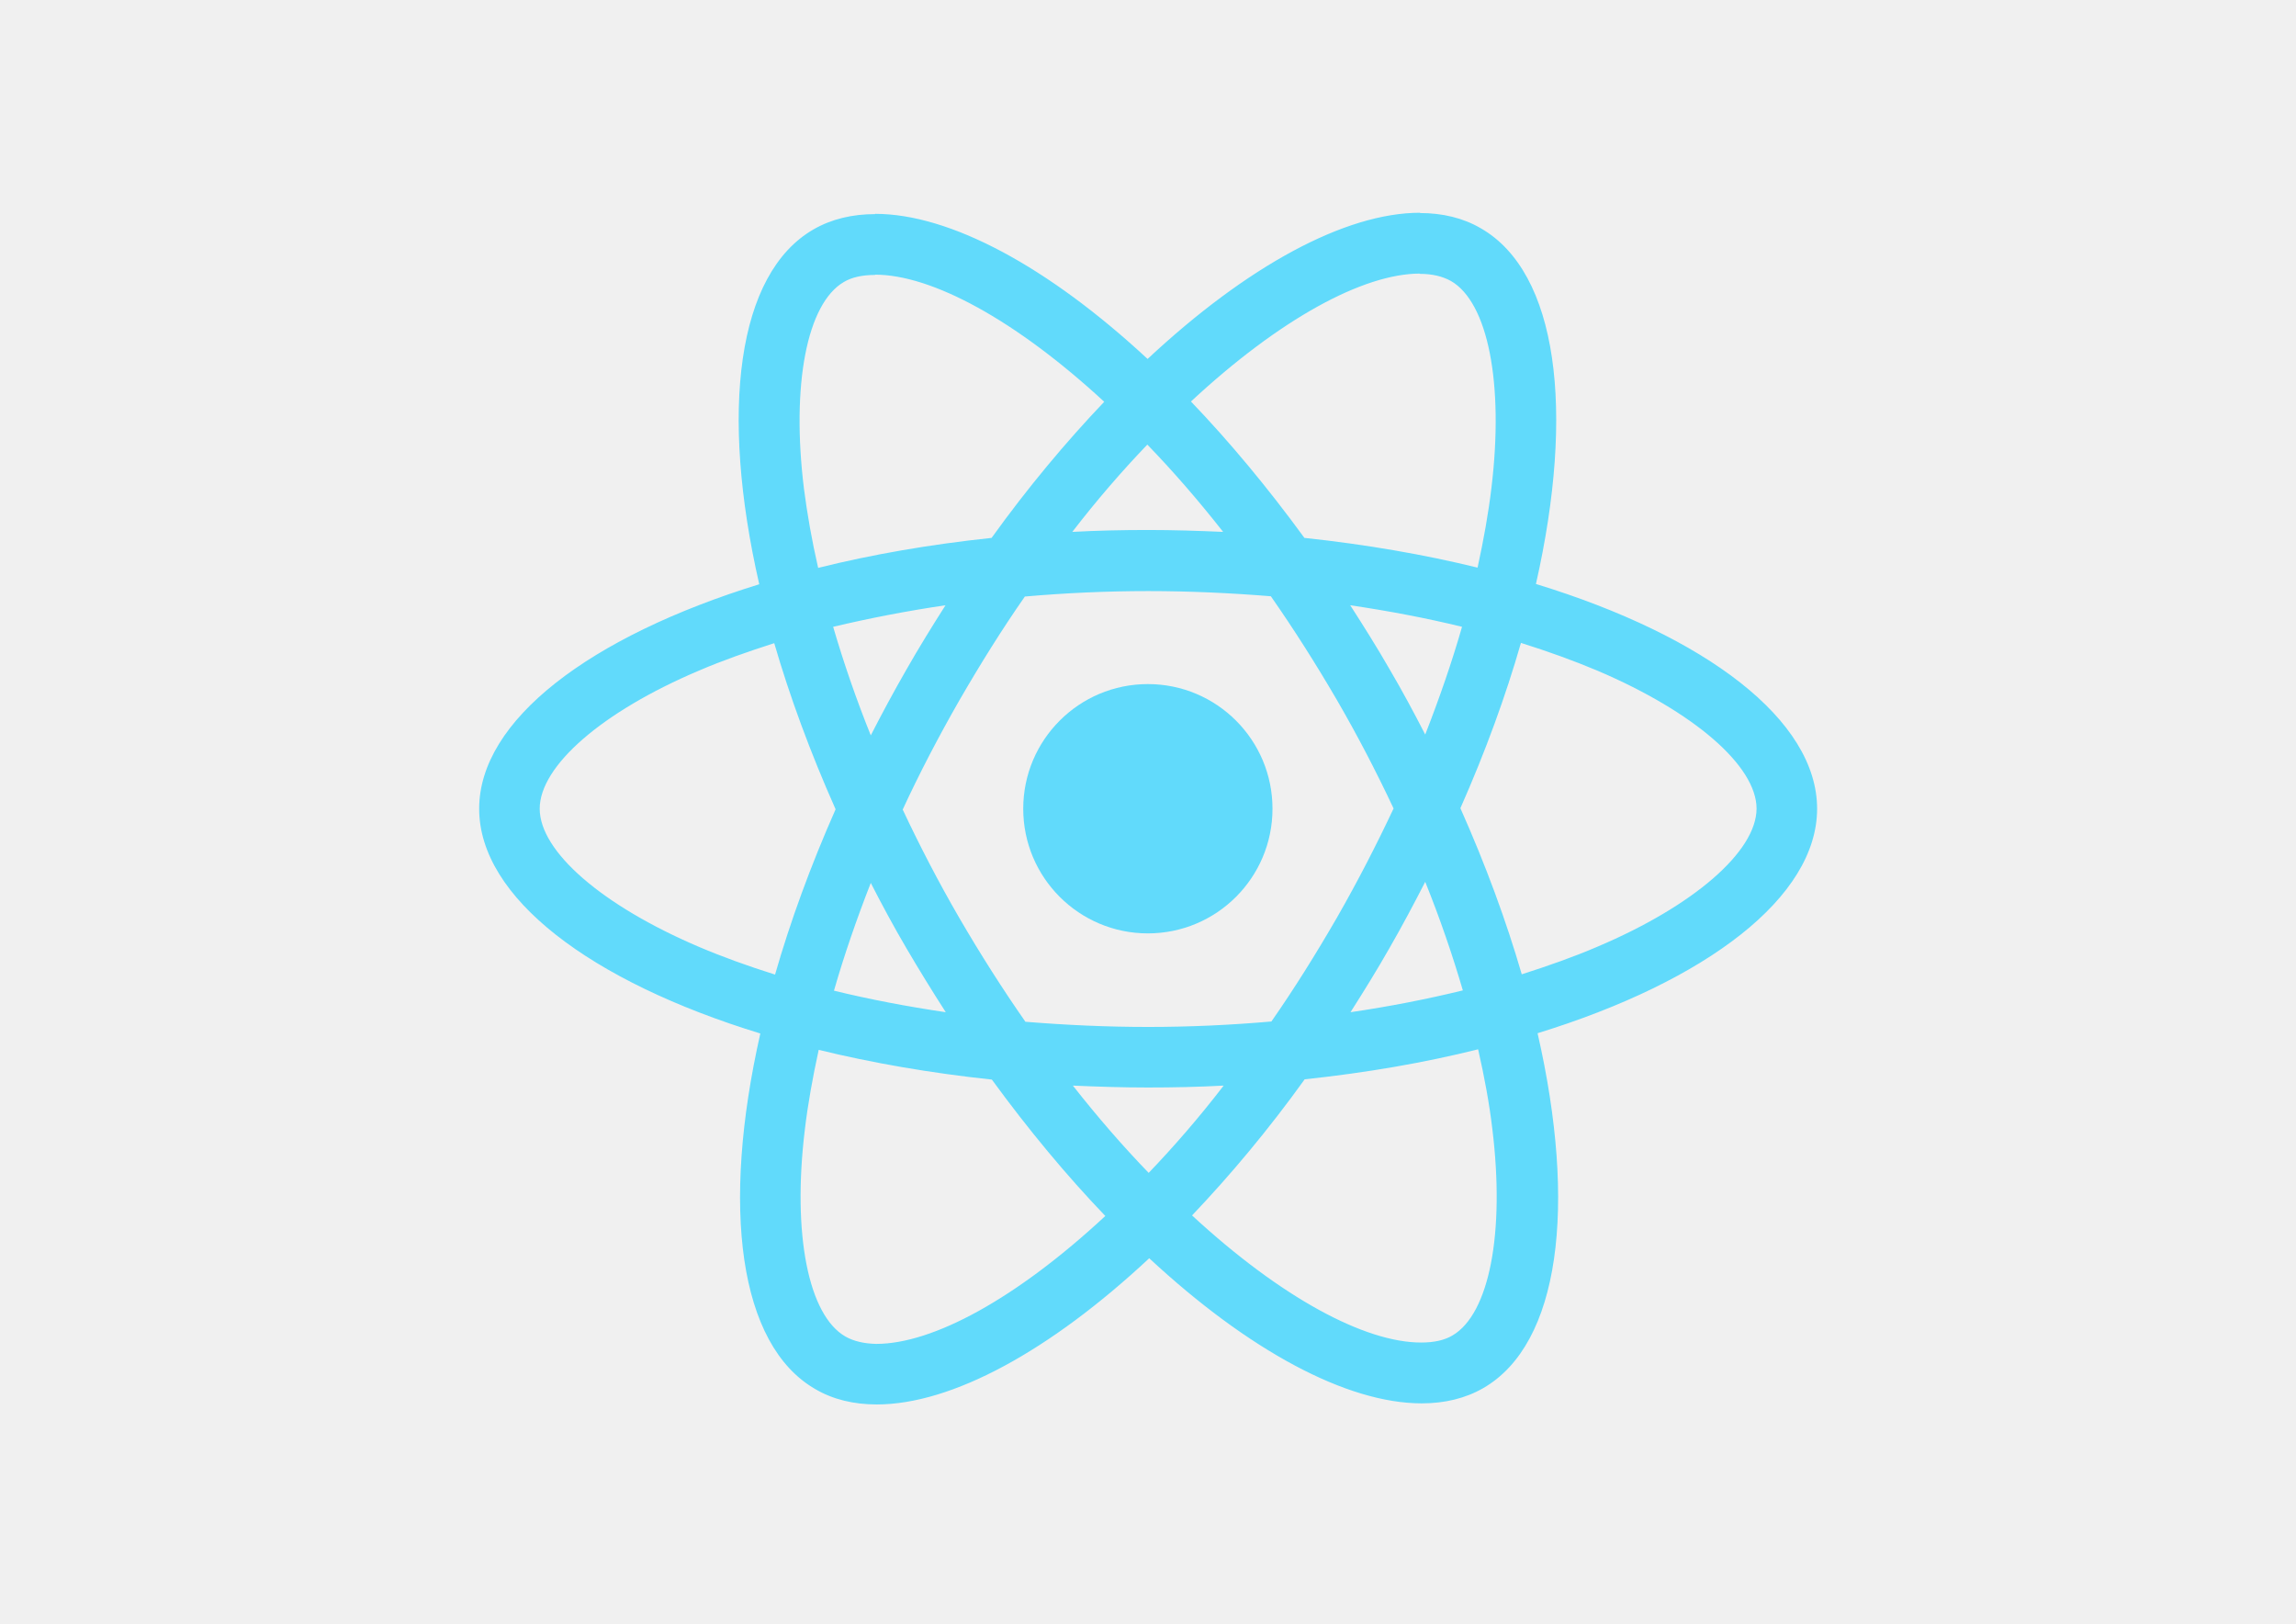
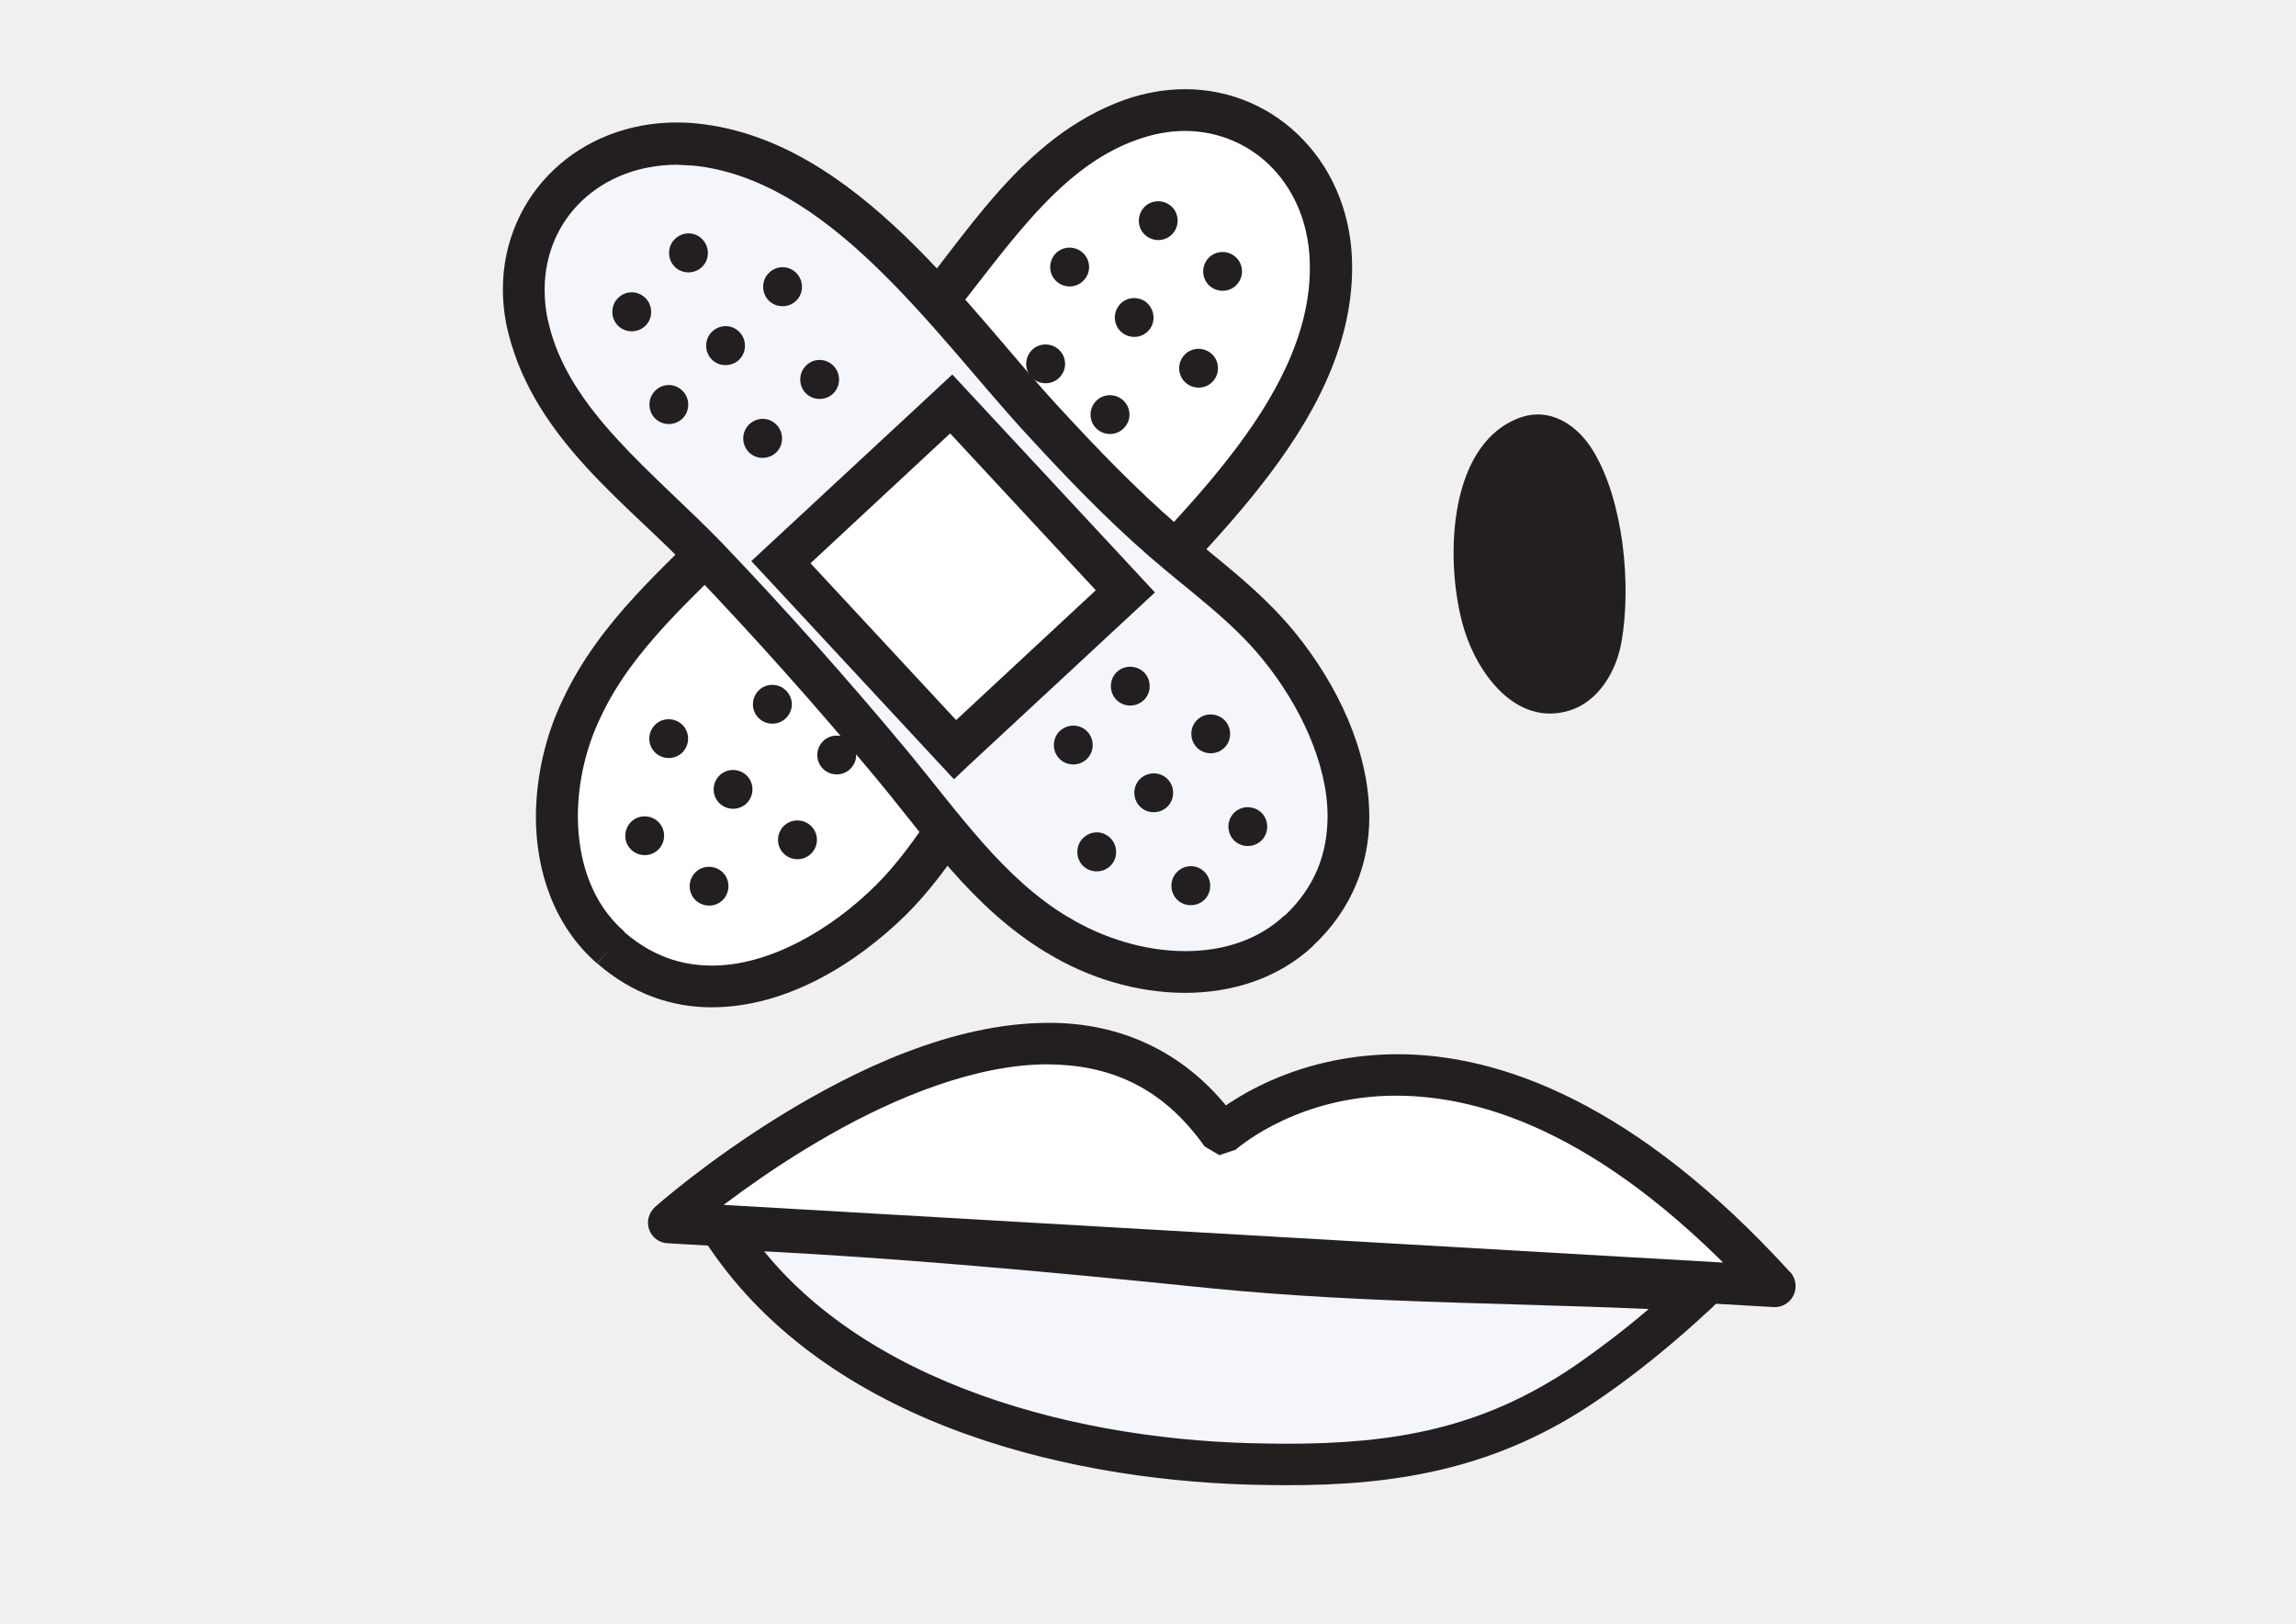
- <svg xmlns="http://www.w3.org/2000/svg" viewBox="0 0 841.9 595.3">
-   <g fill="#61DAFB">
-     <path d="M666.3 296.5c0-32.5-40.7-63.3-103.1-82.4 14.4-63.6 8-114.2-20.2-130.4-6.5-3.8-14.1-5.6-22.4-5.6v22.3c4.6 0 8.3.9 11.4 2.6 13.6 7.8 19.5 37.5 14.9 75.7-1.1 9.4-2.9 19.3-5.1 29.4-19.6-4.8-41-8.5-63.5-10.9-13.5-18.5-27.5-35.3-41.6-50 32.6-30.3 63.2-46.9 84-46.9V78c-27.5 0-63.5 19.6-99.9 53.6-36.4-33.8-72.4-53.2-99.9-53.2v22.3c20.7 0 51.4 16.5 84 46.6-14 14.7-28 31.4-41.3 49.9-22.6 2.4-44 6.1-63.6 11-2.3-10-4-19.7-5.2-29-4.7-38.2 1.1-67.9 14.6-75.8 3-1.8 6.9-2.6 11.5-2.6V78.5c-8.4 0-16 1.8-22.6 5.6-28.1 16.2-34.4 66.7-19.9 130.1-62.2 19.2-102.7 49.9-102.7 82.3 0 32.5 40.7 63.3 103.1 82.4-14.4 63.6-8 114.2 20.2 130.4 6.5 3.8 14.1 5.6 22.5 5.6 27.5 0 63.5-19.6 99.9-53.6 36.4 33.8 72.4 53.2 99.9 53.2 8.4 0 16-1.8 22.6-5.6 28.1-16.2 34.4-66.7 19.9-130.1 62-19.1 102.5-49.9 102.5-82.3zm-130.2-66.7c-3.7 12.9-8.3 26.2-13.5 39.5-4.1-8-8.4-16-13.1-24-4.6-8-9.5-15.8-14.4-23.4 14.2 2.1 27.9 4.7 41 7.9zm-45.8 106.5c-7.8 13.5-15.8 26.3-24.1 38.2-14.9 1.3-30 2-45.2 2-15.1 0-30.2-.7-45-1.9-8.3-11.9-16.4-24.6-24.2-38-7.6-13.1-14.5-26.4-20.8-39.8 6.2-13.4 13.2-26.8 20.7-39.9 7.8-13.5 15.8-26.3 24.1-38.2 14.9-1.3 30-2 45.2-2 15.1 0 30.2.7 45 1.9 8.3 11.9 16.4 24.6 24.2 38 7.6 13.1 14.5 26.4 20.8 39.8-6.3 13.4-13.2 26.8-20.7 39.9zm32.3-13c5.4 13.4 10 26.8 13.8 39.8-13.1 3.2-26.9 5.9-41.2 8 4.9-7.7 9.8-15.6 14.4-23.7 4.6-8 8.9-16.1 13-24.1zM421.2 430c-9.3-9.6-18.6-20.3-27.8-32 9 .4 18.2.7 27.5.7 9.4 0 18.7-.2 27.8-.7-9 11.7-18.3 22.4-27.5 32zm-74.4-58.9c-14.2-2.1-27.9-4.7-41-7.9 3.7-12.9 8.3-26.2 13.5-39.5 4.1 8 8.4 16 13.1 24 4.7 8 9.5 15.8 14.4 23.4zM420.7 163c9.3 9.6 18.6 20.3 27.8 32-9-.4-18.2-.7-27.5-.7-9.4 0-18.7.2-27.8.7 9-11.7 18.3-22.4 27.5-32zm-74 58.9c-4.9 7.7-9.8 15.6-14.4 23.7-4.6 8-8.9 16-13 24-5.4-13.4-10-26.8-13.8-39.8 13.1-3.1 26.9-5.8 41.2-7.9zm-90.5 125.2c-35.4-15.1-58.3-34.9-58.3-50.6 0-15.7 22.9-35.6 58.3-50.6 8.6-3.7 18-7 27.7-10.1 5.7 19.6 13.2 40 22.5 60.9-9.2 20.8-16.6 41.1-22.2 60.6-9.9-3.1-19.3-6.5-28-10.2zM310 490c-13.6-7.8-19.5-37.5-14.9-75.7 1.1-9.4 2.9-19.3 5.1-29.4 19.6 4.8 41 8.5 63.5 10.9 13.5 18.5 27.5 35.3 41.6 50-32.6 30.3-63.2 46.9-84 46.9-4.5-.1-8.3-1-11.3-2.7zm237.2-76.2c4.7 38.2-1.1 67.9-14.6 75.8-3 1.8-6.9 2.6-11.5 2.6-20.7 0-51.4-16.5-84-46.6 14-14.7 28-31.4 41.3-49.9 22.6-2.4 44-6.1 63.6-11 2.3 10.1 4.1 19.8 5.2 29.1zm38.5-66.7c-8.6 3.7-18 7-27.7 10.1-5.7-19.6-13.2-40-22.5-60.9 9.2-20.8 16.6-41.1 22.2-60.6 9.9 3.1 19.3 6.5 28.1 10.2 35.4 15.1 58.3 34.9 58.3 50.6-.1 15.7-23 35.6-58.4 50.6zM320.8 78.4z" />
-     <circle cx="420.9" cy="296.5" r="45.7" />
-     <path d="M520.5 78.1z" />
+ <svg xmlns="http://www.w3.org/2000/svg" version="1.1" id="Layer_1" x="0px" y="0px" viewBox="0 0 841.9 595.3" style="enable-background:new 0 0 841.9 595.3;" xml:space="preserve">
+   <style type="text/css">
+ 	.st0{fill:#231F20;}
+ 	.st1{fill:#FFFFFF;}
+ 	.st2{fill:#FBDAD6;}
+ 	.st3{fill:#F4F6FB;}
+ </style>
+   <g>
+     <path class="st0" d="M375.8,179.9c-1.8-13.3-5.5-26.3-11.4-36c-6.3-10.5-17.3-18-29.7-13c-28.7,11.4-28.5,59-21.2,83.1   c5.3,17.2,20.4,38.3,41.4,31.8c11.4-3.5,18.4-15.4,20.5-27.1C377.5,207.4,377.7,193.5,375.8,179.9z" />
+     <path class="st0" d="M594.9,199.1c-1.7-12.4-5.1-24.5-10.6-33.6c-5.8-9.7-16.1-16.7-27.7-12.1c-26.7,10.6-26.6,55-19.7,77.4   c4.9,16.1,19,35.7,38.6,29.7c10.6-3.3,17.2-14.3,19.1-25.3C596.4,224.8,596.6,211.8,594.9,199.1z" />
+     <path class="st1" d="M224,347.4c33,28.8,75.8,9.3,102.9-17.6c14.1-14.1,23.3-30.8,34.7-46.9c11.8-16.7,25-32.2,38.5-47.5   c33.2-37.6,88.2-83.2,88.1-137.6c0-39.9-34.8-67.5-73.2-53.9c-34.5,12.2-54.3,47.2-76.9,73.8c-22,25.8-44.9,50.9-68.6,75.1   c-20.4,20.8-43.3,39.8-56,66.8C199.6,288.1,200,326.6,224,347.4z" />
+     <path class="st0" d="M224,347.4l-5,5.8c12.9,11.3,27.7,16.2,42.2,16.1c27-0.1,52.5-15.7,71.1-34c15.1-15.1,24.5-32.3,35.6-47.9   c11.5-16.3,24.5-31.7,37.9-46.9c16.2-18.4,38.4-39.3,56.8-62.8c18.3-23.4,33.2-49.9,33.2-79.7l0,0l0-0.1v-0.1l0-0.1l-4.6,0.1l4.6,0   l0-0.1l-4.6,0.1l4.6,0c0-18.3-6.6-34.6-17.7-46.3c-11-11.7-26.5-18.8-43.5-18.8c-7.3,0-14.8,1.3-22.3,3.9   c-38.1,13.8-58.2,50.5-80.2,76c-21.9,25.7-44.6,50.6-68.2,74.7c-19.9,20.4-43.7,39.9-57.4,68.9l6.9,3.3l-6.9-3.3   c-6.4,13.2-9.9,28.2-10,43.1c0,20,6.6,40.1,22.4,53.9L224,347.4l5-5.8c-11.7-10.1-17.1-25.6-17.1-42.4c0-12.4,3-25.3,8.4-36.4l0,0   l0,0c11.7-25,33.7-43.5,54.5-64.7c23.9-24.3,46.9-49.5,68.9-75.5c23.1-27.5,42.7-60.9,73.6-71.5c6-2.1,11.7-3.1,17.2-3.1   c25.4,0.1,45.7,20.5,45.8,49.7l0,0.1l4.5-0.1h-4.5l0,0.1l4.5-0.1h-4.5h7.7l-7.7-0.2l0,0.4c0.1,24.5-12.5,48-30,70.3   c-17.4,22.3-39.3,42.9-56.2,62.1c-13.6,15.4-26.9,31.1-39,48.2c-11.7,16.6-20.7,32.8-33.8,45.9c-16.6,16.6-39.5,29.7-60.3,29.6   c-11.2,0-21.9-3.5-32.1-12.3L224,347.4z" />
+     <rect x="293.2" y="165.5" transform="matrix(0.6594 -0.7518 0.7518 0.6594 -40.6203 326.5262)" class="st2" width="93.8" height="85.3" />
+     <polygon class="st0" points="277.1,215.2 282.9,220.3 339.7,155.5 392.2,201.7 340.5,260.7 282.1,209.5 277.1,215.2 282.9,220.3    277.1,215.2 272,221 341.9,282.3 413.9,200.2 338.2,133.9 266.3,215.9 272,221  " />
+     <path class="st0" d="M445.1,139.4c-2.4,3.1-6.9,3.6-10,1.2c-3.1-2.4-3.6-6.9-1.2-10c2.4-3.1,6.9-3.6,10-1.2   C447,131.8,447.5,136.3,445.1,139.4z" />
+     <path class="st0" d="M421.5,120.8c-2.4,3.1-6.9,3.6-10,1.2c-3.1-2.4-3.6-6.9-1.2-10c2.4-3.1,6.9-3.6,10-1.2   C423.3,113.3,423.9,117.7,421.5,120.8z" />
+     <path class="st0" d="M397.8,102.3c-2.4,3.1-6.9,3.6-10,1.2c-3.1-2.4-3.6-6.9-1.2-10c2.4-3.1,6.9-3.6,10-1.2   C399.7,94.7,400.3,99.2,397.8,102.3z" />
+     <path class="st0" d="M412.6,156.4c-2.4,3.1-6.9,3.6-10,1.2c-3.1-2.4-3.6-6.9-1.2-10c2.4-3.1,6.9-3.6,10-1.2   C414.5,148.8,415.1,153.3,412.6,156.4z" />
+     <path class="st0" d="M389,137.8c-2.4,3.1-6.9,3.6-10,1.2c-3.1-2.4-3.6-6.9-1.2-10c2.4-3.1,6.9-3.6,10-1.2   C390.9,130.2,391.5,134.7,389,137.8z" />
+     <path class="st0" d="M453.9,103.9c-2.4,3.1-6.9,3.6-10,1.2c-3.1-2.4-3.6-6.9-1.2-10c2.4-3.1,6.9-3.6,10-1.2   C455.8,96.3,456.3,100.8,453.9,103.9z" />
+     <path class="st0" d="M430.3,85.3c-2.4,3.1-6.9,3.6-10,1.2s-3.6-6.9-1.2-10c2.4-3.1,6.9-3.6,10-1.2   C432.2,77.7,432.7,82.2,430.3,85.3z" />
+     <path class="st0" d="M298,312.3c-2.4,3.1-6.9,3.6-10,1.2c-3.1-2.4-3.6-6.9-1.2-10c2.4-3.1,6.9-3.6,10-1.2   C299.9,304.7,300.5,309.2,298,312.3z" />
+     <path class="st0" d="M274.4,293.8c-2.4,3.1-6.9,3.6-10,1.2c-3.1-2.4-3.6-6.9-1.2-10c2.4-3.1,6.9-3.6,10-1.2   C276.3,286.2,276.8,290.7,274.4,293.8z" />
+     <path class="st0" d="M250.8,275.2c-2.4,3.1-6.9,3.6-10,1.2c-3.1-2.4-3.6-6.9-1.2-10c2.4-3.1,6.9-3.6,10-1.2   C252.7,267.6,253.2,272.1,250.8,275.2z" />
+     <path class="st0" d="M265.6,329.3c-2.4,3.1-6.9,3.6-10,1.2c-3.1-2.4-3.6-6.9-1.2-10c2.4-3.1,6.9-3.6,10-1.2   C267.5,321.7,268,326.2,265.6,329.3z" />
+     <path class="st0" d="M242,310.8c-2.4,3.1-6.9,3.6-10,1.2c-3.1-2.4-3.6-6.9-1.2-10c2.4-3.1,6.9-3.6,10-1.2   C243.9,303.2,244.4,307.7,242,310.8z" />
+     <path class="st0" d="M312.4,281.2c-2.4,3.1-6.9,3.6-10,1.2c-3.1-2.4-3.6-6.9-1.2-10c2.4-3.1,6.9-3.6,10-1.2   C314.3,273.6,314.9,278.1,312.4,281.2z" />
+     <path class="st0" d="M288.8,262.6c-2.4,3.1-6.9,3.6-10,1.2c-3.1-2.4-3.6-6.9-1.2-10c2.4-3.1,6.9-3.6,10-1.2   C290.7,255.1,291.3,259.5,288.8,262.6z" />
+     <path class="st3" d="M476.2,341.2c32-29.9,17-74.5-7-104.1c-12.5-15.5-28.2-26.3-43.1-39.3c-15.4-13.4-29.5-28.1-43.3-43.1   c-34-36.9-73.7-96.3-127.9-101.7c-39.7-4.1-70.7,27.7-61.1,67.3c8.6,35.6,41.4,58.9,65.5,84c23.4,24.5,46,49.8,67.7,75.9   c18.6,22.4,35.2,47.1,60.7,62.5C414.7,359.4,453,362.9,476.2,341.2z" />
+     <path class="st0" d="M476.2,341.2l5.2,5.6c14.6-13.6,20.8-30.7,20.7-47.5c-0.1-24.5-12-48.5-26.9-67c-13.5-16.6-29.6-27.7-44-40.3   c-15-13.1-29-27.6-42.7-42.5c-16.7-18-35.2-42.3-56.7-63c-21.5-20.6-46.3-38.1-76-41.2c-2.6-0.3-5.1-0.4-7.7-0.4   c-17.6,0-33.6,6.4-45.1,17.4c-11.5,10.9-18.6,26.4-18.6,43.7c0,5.2,0.6,10.6,2,16.1c9.8,39.3,44.3,63,67.4,87.5   c23.3,24.4,45.8,49.6,67.3,75.5c18.3,21.9,35.2,47.6,62.7,64.2l3.9-6.6l-4,6.5c15.1,9.3,33.1,14.8,50.9,14.8   c16.9,0,33.9-5.1,46.9-17.2L476.2,341.2l-5.2-5.6c-9.6,9-22.4,13.1-36.4,13.1c-14.6,0-30.2-4.7-42.9-12.5l0,0l-0.1,0   c-23.7-14.2-39.9-38-58.8-60.8c-21.8-26.2-44.5-51.7-68-76.3c-25-25.8-56.2-48.7-63.6-80.5c-1.1-4.3-1.5-8.5-1.5-12.5   c0.1-26.1,20.5-45.5,48.3-45.7l6.1,0.3c24.4,2.4,46.6,17.3,67,37c20.4,19.6,38.7,43.5,56.1,62.3c13.9,15.1,28.2,30,43.9,43.7   c15.3,13.3,30.6,23.9,42.2,38.4c13.4,16.5,23.6,38.1,23.5,57.4c-0.1,13.3-4.4,25.5-15.8,36.3L476.2,341.2z" />
+     <rect x="306.9" y="164.6" transform="matrix(0.7329 -0.6804 0.6804 0.7329 -50.5045 294.2791)" class="st1" width="85.3" height="93.8" />
+     <polygon class="st0" points="350.2,274.8 355.8,269.6 297.2,206.5 348.4,158.9 401.8,216.4 345,269.2 350.2,274.8 355.8,269.6    350.2,274.8 355.4,280.4 423.5,217.2 349.2,137.3 275.5,205.7 349.8,285.7 355.4,280.4  " />
+     <path class="st0" d="M291.9,100c2.8,2.7,2.9,7.3,0.2,10.1c-2.7,2.8-7.3,2.9-10.1,0.2c-2.8-2.7-2.9-7.3-0.2-10.1   C284.5,97.3,289.1,97.2,291.9,100z" />
+     <path class="st0" d="M271,121.6c2.8,2.7,2.9,7.3,0.2,10.1c-2.7,2.8-7.3,2.9-10.1,0.2c-2.8-2.7-2.9-7.3-0.2-10.1   C263.7,118.9,268.2,118.8,271,121.6z" />
+     <path class="st0" d="M250.2,143.2c2.8,2.7,2.9,7.3,0.2,10.1c-2.7,2.8-7.3,2.9-10.1,0.2c-2.8-2.7-2.9-7.3-0.2-10.1   C242.8,140.5,247.3,140.4,250.2,143.2z" />
+     <path class="st0" d="M305.5,134c2.8,2.7,2.9,7.3,0.2,10.1c-2.7,2.8-7.3,2.9-10.1,0.2c-2.8-2.7-2.9-7.3-0.2-10.1   C298.1,131.3,302.6,131.2,305.5,134z" />
+     <path class="st0" d="M284.6,155.6c2.8,2.7,2.9,7.3,0.2,10.1c-2.7,2.8-7.3,2.9-10.1,0.2c-2.8-2.7-2.9-7.3-0.2-10.1   C277.3,152.9,281.8,152.8,284.6,155.6z" />
+     <path class="st0" d="M257.4,87.6c2.8,2.7,2.9,7.3,0.2,10.1c-2.7,2.8-7.3,2.9-10.1,0.2c-2.8-2.7-2.9-7.3-0.2-10.1   C250.1,84.9,254.6,84.8,257.4,87.6z" />
+     <path class="st0" d="M236.6,109.2c2.8,2.7,2.9,7.3,0.2,10.1c-2.7,2.8-7.3,2.9-10.1,0.2c-2.8-2.7-2.9-7.3-0.2-10.1   C229.2,106.5,233.7,106.4,236.6,109.2z" />
+     <path class="st0" d="M448.9,263.9c2.8,2.7,2.9,7.3,0.2,10.1c-2.7,2.8-7.3,2.9-10.1,0.2c-2.8-2.7-2.9-7.3-0.2-10.1   C441.5,261.3,446,261.2,448.9,263.9z" />
+     <path class="st0" d="M428,285.5c2.8,2.7,2.9,7.3,0.2,10.1c-2.7,2.8-7.3,2.9-10.1,0.2c-2.8-2.7-2.9-7.3-0.2-10.1   C420.7,282.9,425.2,282.8,428,285.5z" />
+     <path class="st0" d="M407.1,307.2c2.8,2.7,2.9,7.3,0.2,10.1c-2.7,2.8-7.3,2.9-10.1,0.2c-2.8-2.7-2.9-7.3-0.2-10.1   C399.8,304.5,404.3,304.4,407.1,307.2z" />
+     <path class="st0" d="M462.5,297.9c2.8,2.7,2.9,7.3,0.2,10.1c-2.7,2.8-7.3,2.9-10.1,0.2c-2.8-2.7-2.9-7.3-0.2-10.1   C455.1,295.3,459.6,295.2,462.5,297.9z" />
+     <path class="st0" d="M441.6,319.6c2.8,2.7,2.9,7.3,0.2,10.1c-2.7,2.8-7.3,2.9-10.1,0.2c-2.8-2.7-2.9-7.3-0.2-10.1   C434.2,316.9,438.8,316.8,441.6,319.6z" />
+     <path class="st0" d="M419.4,246.4c2.8,2.7,2.9,7.3,0.2,10.1c-2.7,2.8-7.3,2.9-10.1,0.2c-2.8-2.7-2.9-7.3-0.2-10.1   C412,243.8,416.5,243.7,419.4,246.4z" />
+     <path class="st0" d="M398.5,268c2.8,2.7,2.9,7.3,0.2,10.1c-2.7,2.8-7.3,2.9-10.1,0.2c-2.8-2.7-2.9-7.3-0.2-10.1   C391.2,265.4,395.7,265.3,398.5,268z" />
+     <path class="st1" d="M650.7,471.6l-405.5-23.4c0,0,138.9-122.8,202.8-32.2C447.9,416.1,530.6,340,650.7,471.6z" />
+     <path class="st0" d="M650.7,471.6l0.4-7.6l-405.5-23.4l-0.4,7.6l5.1,5.7l3.1-2.7c7.3-6.1,26.7-21.5,51.1-35.3   c24.3-13.8,53.6-25.7,79.7-25.7c22.1,0.2,41.6,7.7,57.5,30.1l5.4,3.2l6-2l0.1-0.1c2-1.7,23.7-19.8,59-19.7   c32.6,0.1,78,15,132.8,74.9L650.7,471.6l0.4-7.6L650.7,471.6l5.7-5.2c-56.6-62.1-106.6-80-144.1-79.9   c-43.4,0.1-68.7,23.2-69.5,23.9l5.2,5.6l6.3-4.4c-18.4-26.5-44.3-36.8-70.1-36.6c-35,0.1-70.6,17.2-97.8,33.9   c-27.2,16.7-46,33.4-46.2,33.6c-2.3,2.1-3.2,5.3-2.2,8.2c1,2.9,3.7,5,6.8,5.1l405.5,23.4c3.1,0.2,6-1.5,7.4-4.4   c1.3-2.8,0.8-6.2-1.3-8.5L650.7,471.6z" />
+     <path class="st3" d="M264.5,453.8c59.9,2.6,119.5,8.1,179.1,14.3c59.7,6.1,119.7,5.3,179.6,8.6l-2.5,2.4c-2.9,2.7-5.8,5.3-8.7,7.9   c-9.7,8.4-19.9,16.4-30.5,23.6c-39,26.6-77.3,30.8-123.3,29.6C388.8,538.2,304.4,516.2,264.5,453.8z" />
+     <path class="st0" d="M264.6,450.3l-0.3,7.7c59.6,2.6,119.1,8.1,178.6,14.2c60.3,6.1,120.4,5.3,179.9,8.6l0.4-7.6l-5.3-5.5l-2.5,2.4   l0.1,0c-2.8,2.6-5.6,5.2-8.5,7.7c-9.5,8.3-19.5,16-29.8,23.1c-33.6,22.8-65.9,28.4-105.3,28.4c-4.4,0-8.9-0.1-13.4-0.2   c-68-1.8-150-23.9-187.3-82.8L264.6,450.3l-0.3,7.7L264.6,450.3l-6.5,4.1c42.5,65.9,129.4,87.8,199.8,89.9   c4.7,0.1,9.3,0.2,13.8,0.2c40.7,0.1,77.5-6.1,114-31.1c10.9-7.4,21.3-15.6,31.2-24.2c3-2.6,6-5.3,9-8.1l0.1,0l2.5-2.4   c2.2-2.1,2.9-5.3,1.9-8.2c-1.1-2.9-3.7-4.8-6.8-5c-60.2-3.3-120.1-2.5-179.2-8.6c-59.6-6.1-119.4-11.7-179.5-14.3   c-2.9-0.1-5.5,1.4-7,3.8c-1.4,2.5-1.4,5.5,0.2,8L264.6,450.3z" />
  </g>
</svg>
